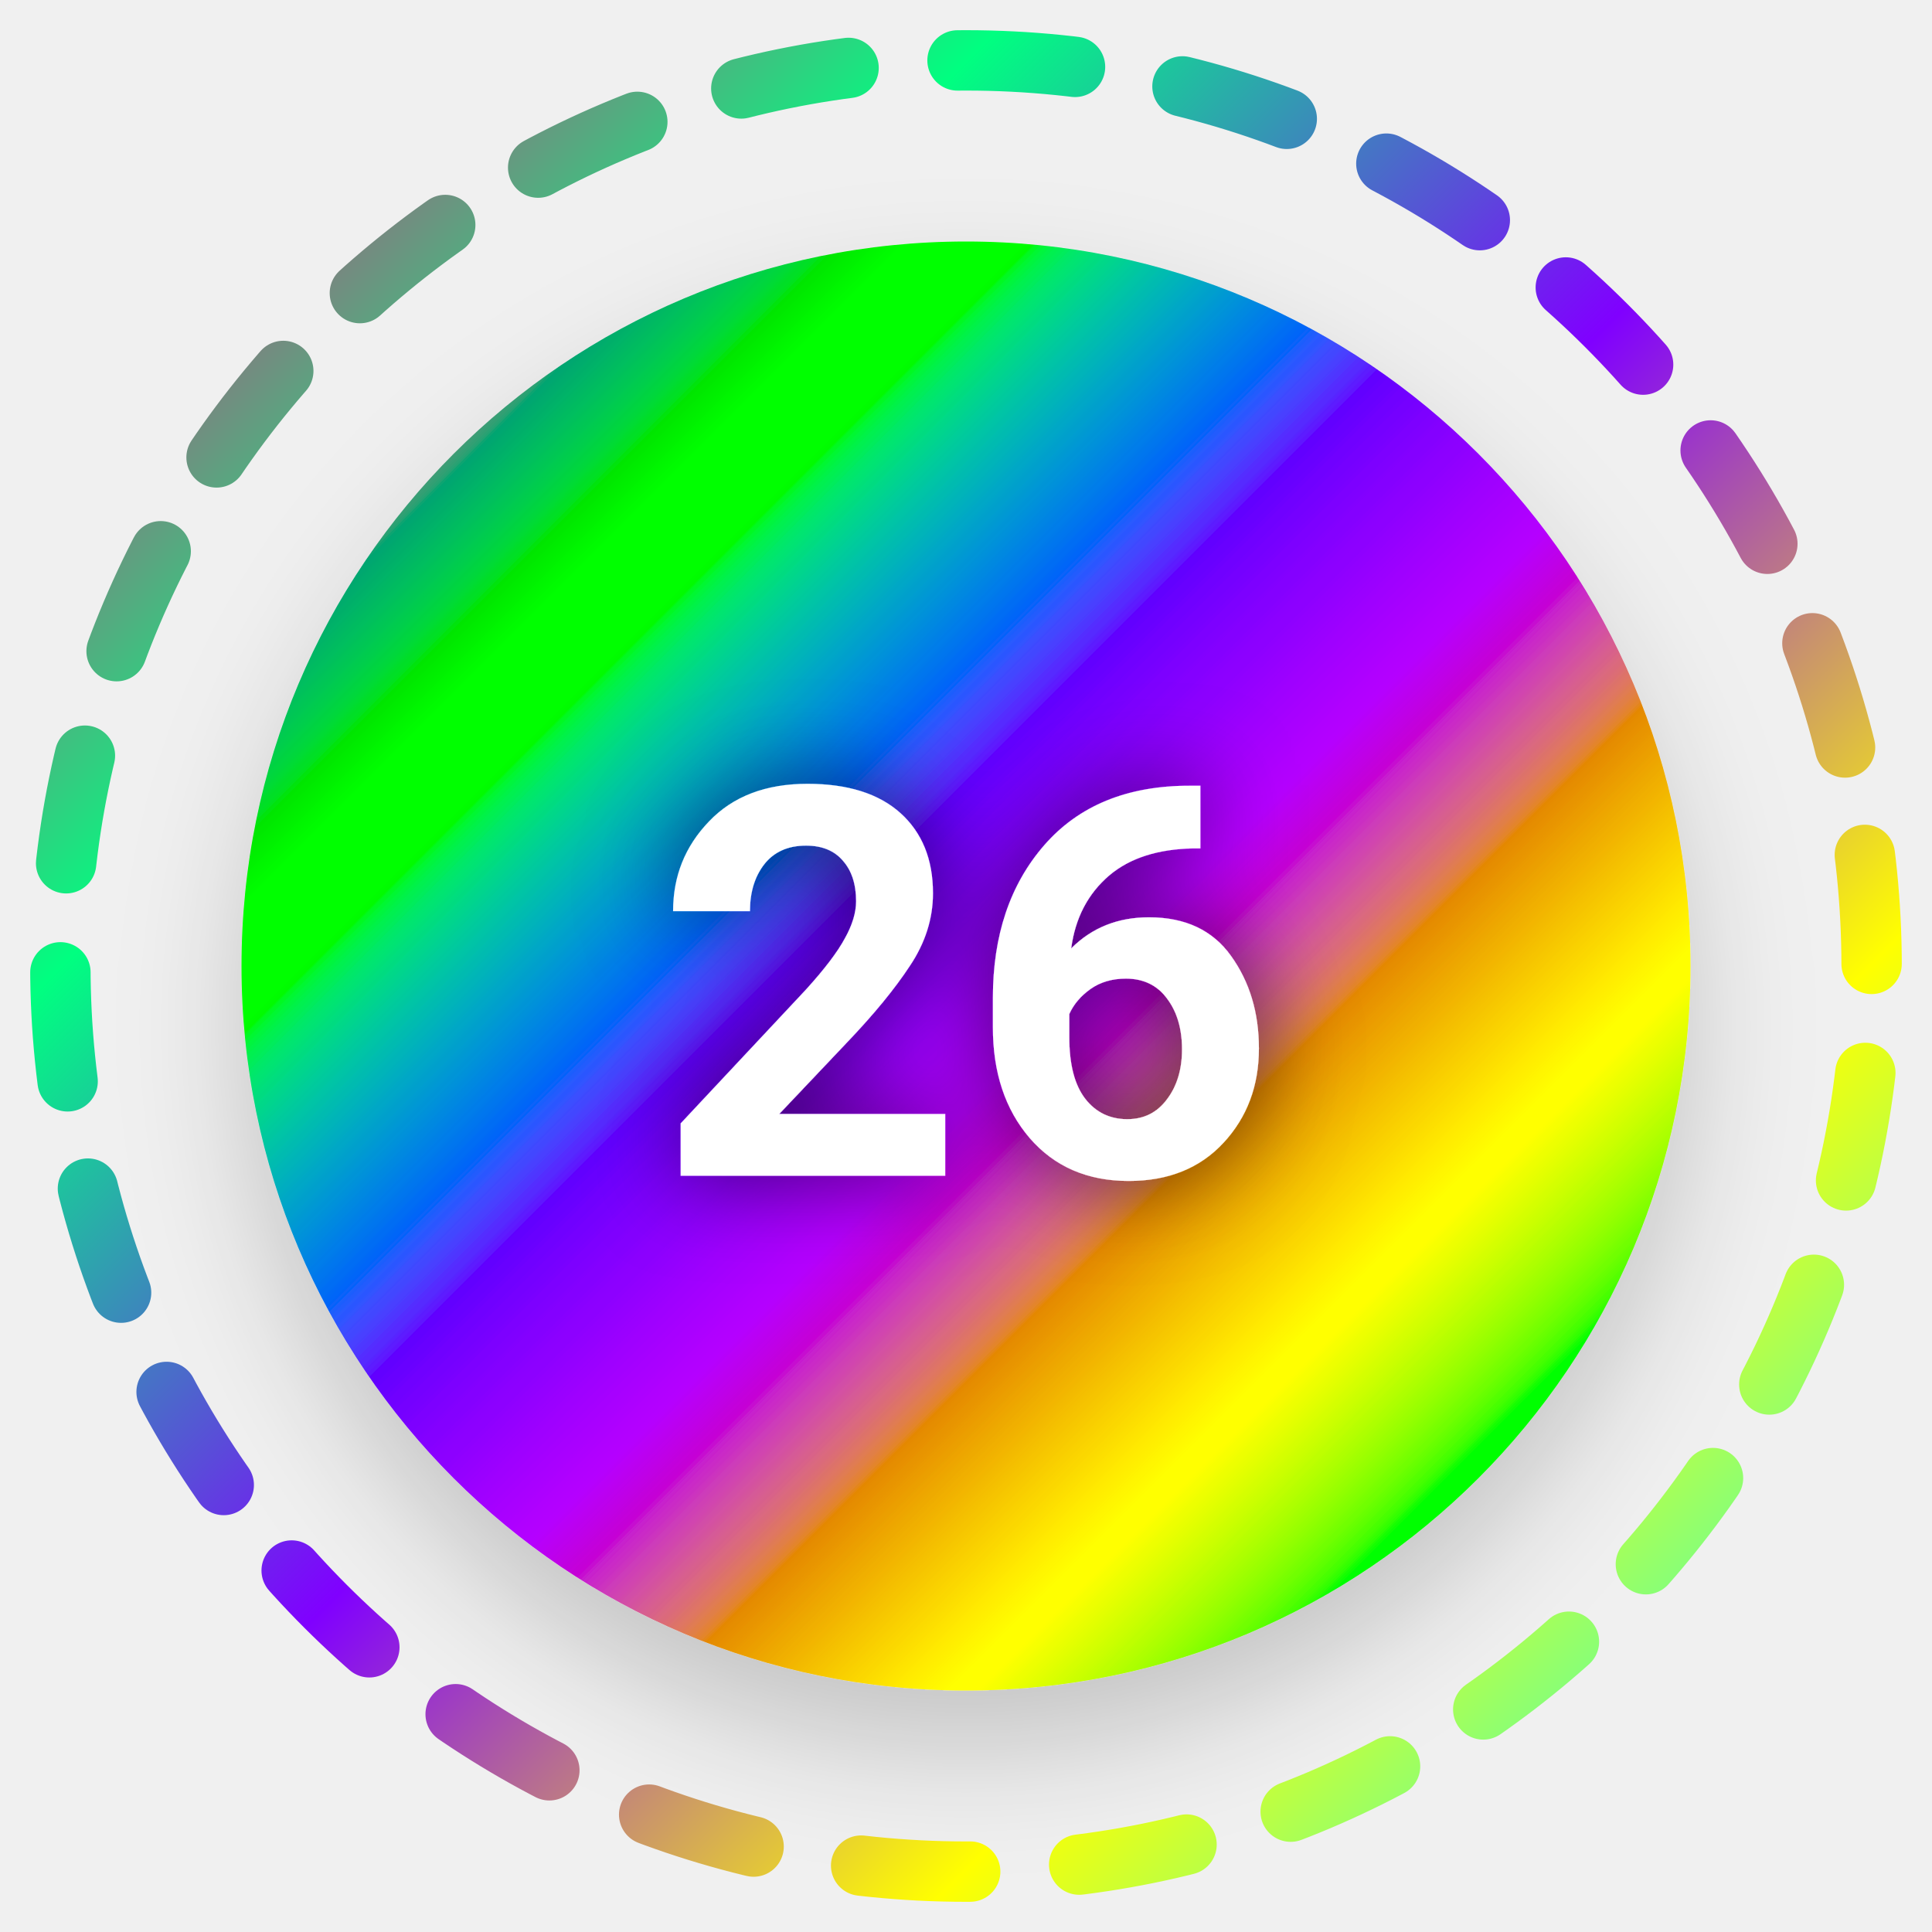
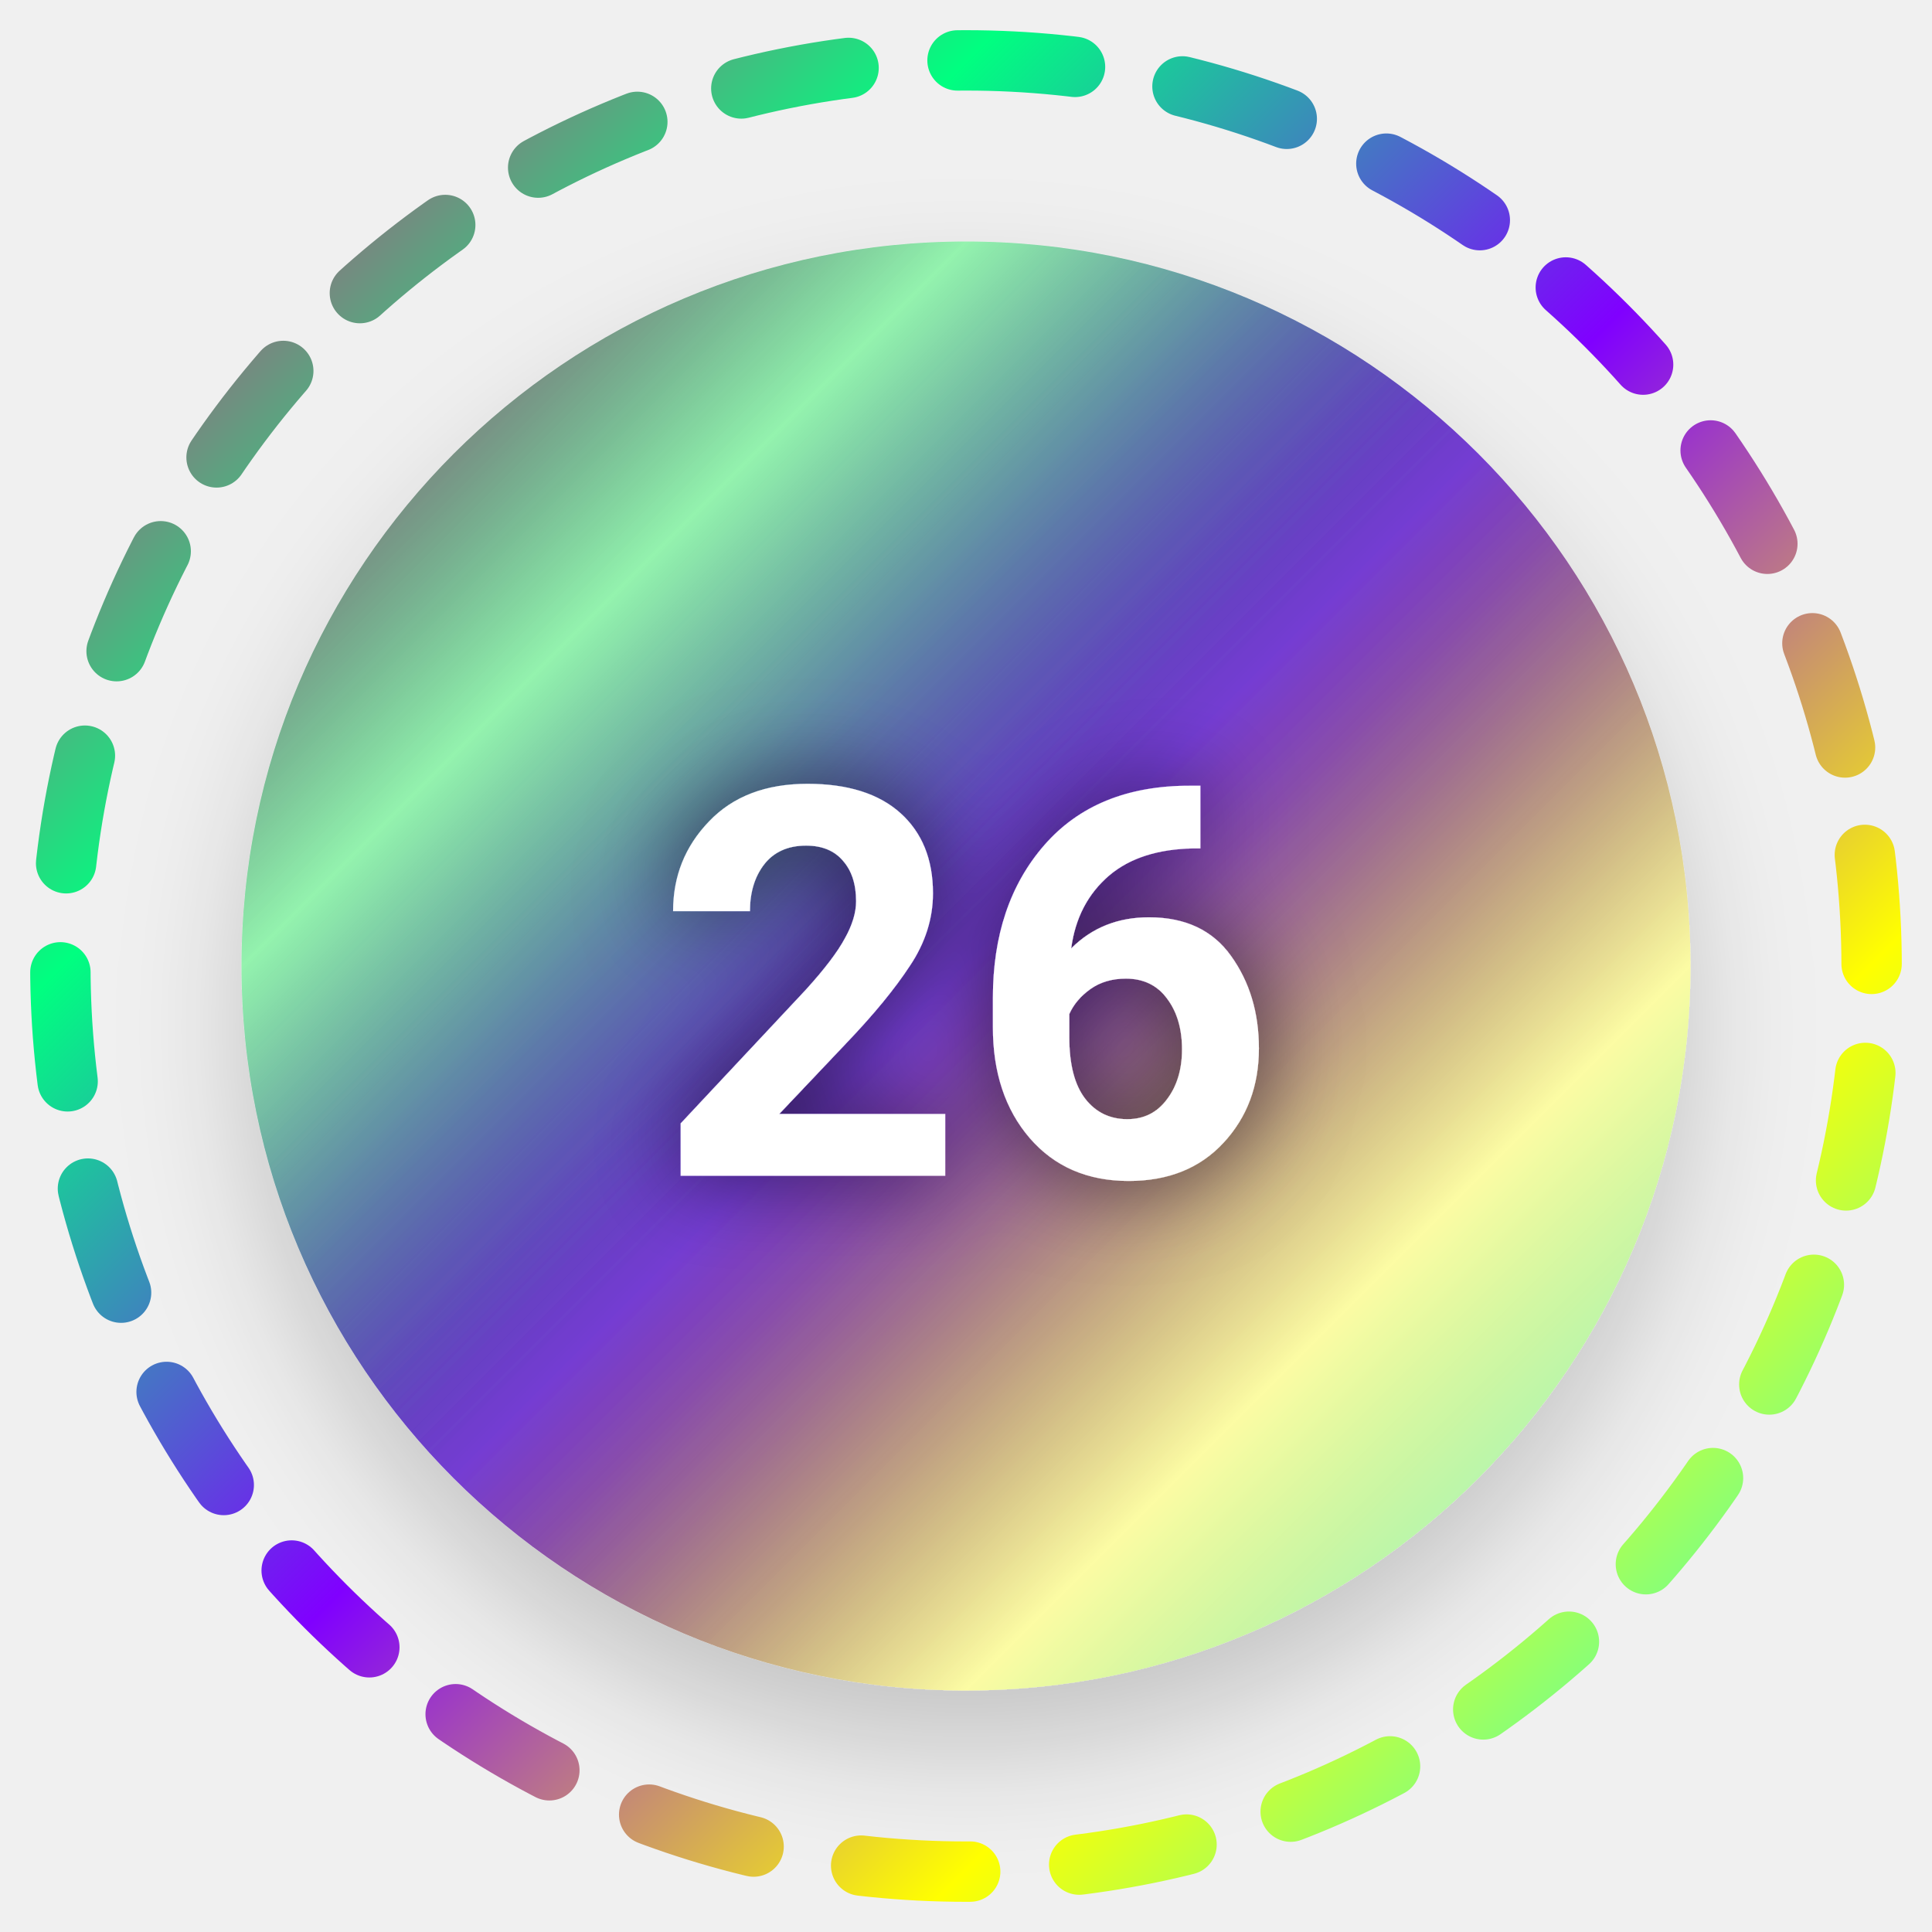
<svg xmlns="http://www.w3.org/2000/svg" width="64" height="64" viewBox="0 0 64 64" role="img" aria-label="Level 26">
  <defs>
    <linearGradient id="ring" x1="0" y1="0" x2="1" y2="1">
      <stop offset="0%" stop-color="#B87333" />
      <stop offset="100%" stop-color="#D18E52" />
    </linearGradient>
    <linearGradient id="inner" x1="0" y1="0" x2="1" y2="1">
      <stop offset="0%" stop-color="#ff0080" />
      <stop offset="25%" stop-color="#00ff80" />
      <stop offset="50%" stop-color="#8000ff" />
      <stop offset="75%" stop-color="#ffff00" />
      <stop offset="100%" stop-color="#00ffff" />
    </linearGradient>
    <filter id="shadow" x="-20%" y="-20%" width="140%" height="140%">
      <feDropShadow dx="0" dy="2" stdDeviation="2" flood-color="#000" flood-opacity=".18" />
    </filter>
    <filter id="saturation" x="-20%" y="-20%" width="140%" height="140%">
-       <feColorMatrix type="saturate" values="1.8" />
+       <feColorMatrix type="saturate" values="0.6" />
    </filter>
    <filter id="text-shadow" x="-50%" y="-50%" width="200%" height="200%">
      <feDropShadow dx="0" dy="0" stdDeviation="1.5" flood-color="#000" flood-opacity="0.6" />
    </filter>
  </defs>
  <g filter="url(#shadow)">
    <circle cx="32" cy="32" r="24" fill="url(#inner)" filter="url(#saturation)" />
  </g>
  <text x="32" y="34" font-family="'Segoe UI', 'Roboto', 'Helvetica Neue', Arial, sans-serif" font-size="150%" font-weight="700" text-anchor="middle" dominant-baseline="middle" fill="#ffffff" filter="url(#text-shadow)">26
    </text>
  <path d="M 32 2 A 30 30 0 1 1 31.999 2" fill="none" stroke="url(#inner)" stroke-width="2" stroke-linecap="round" stroke-dasharray="3.62 3.62" />
</svg>
